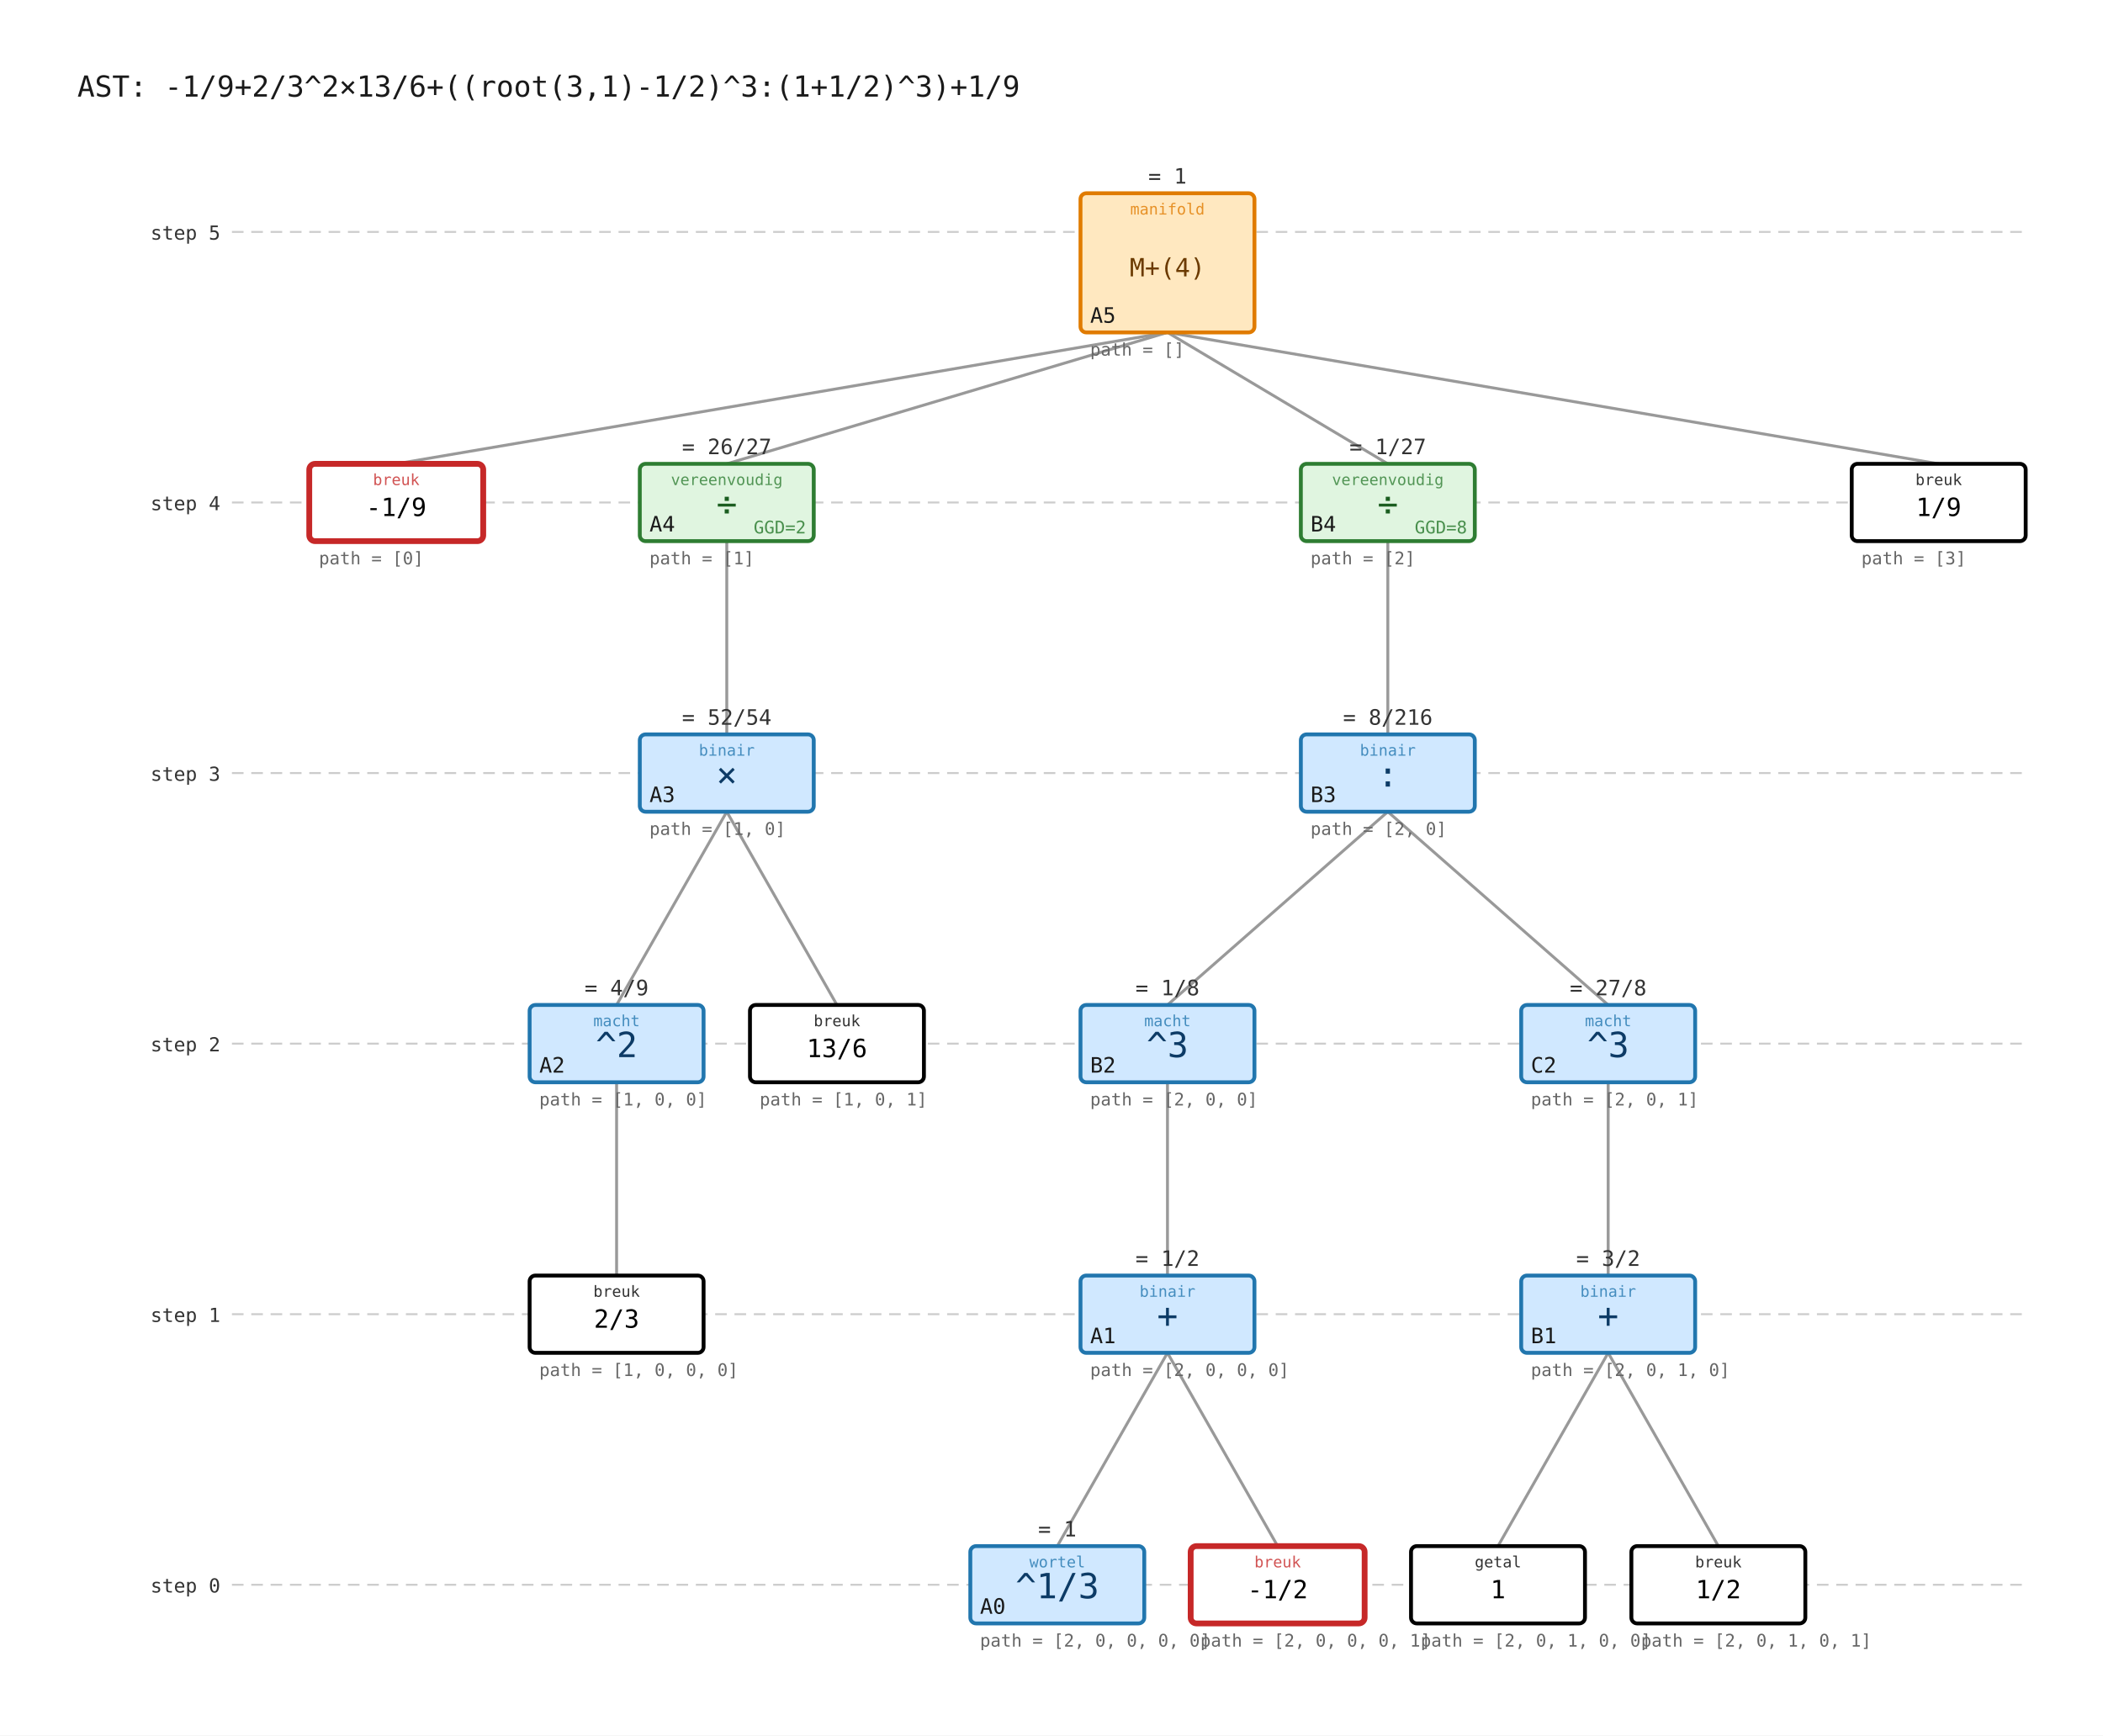
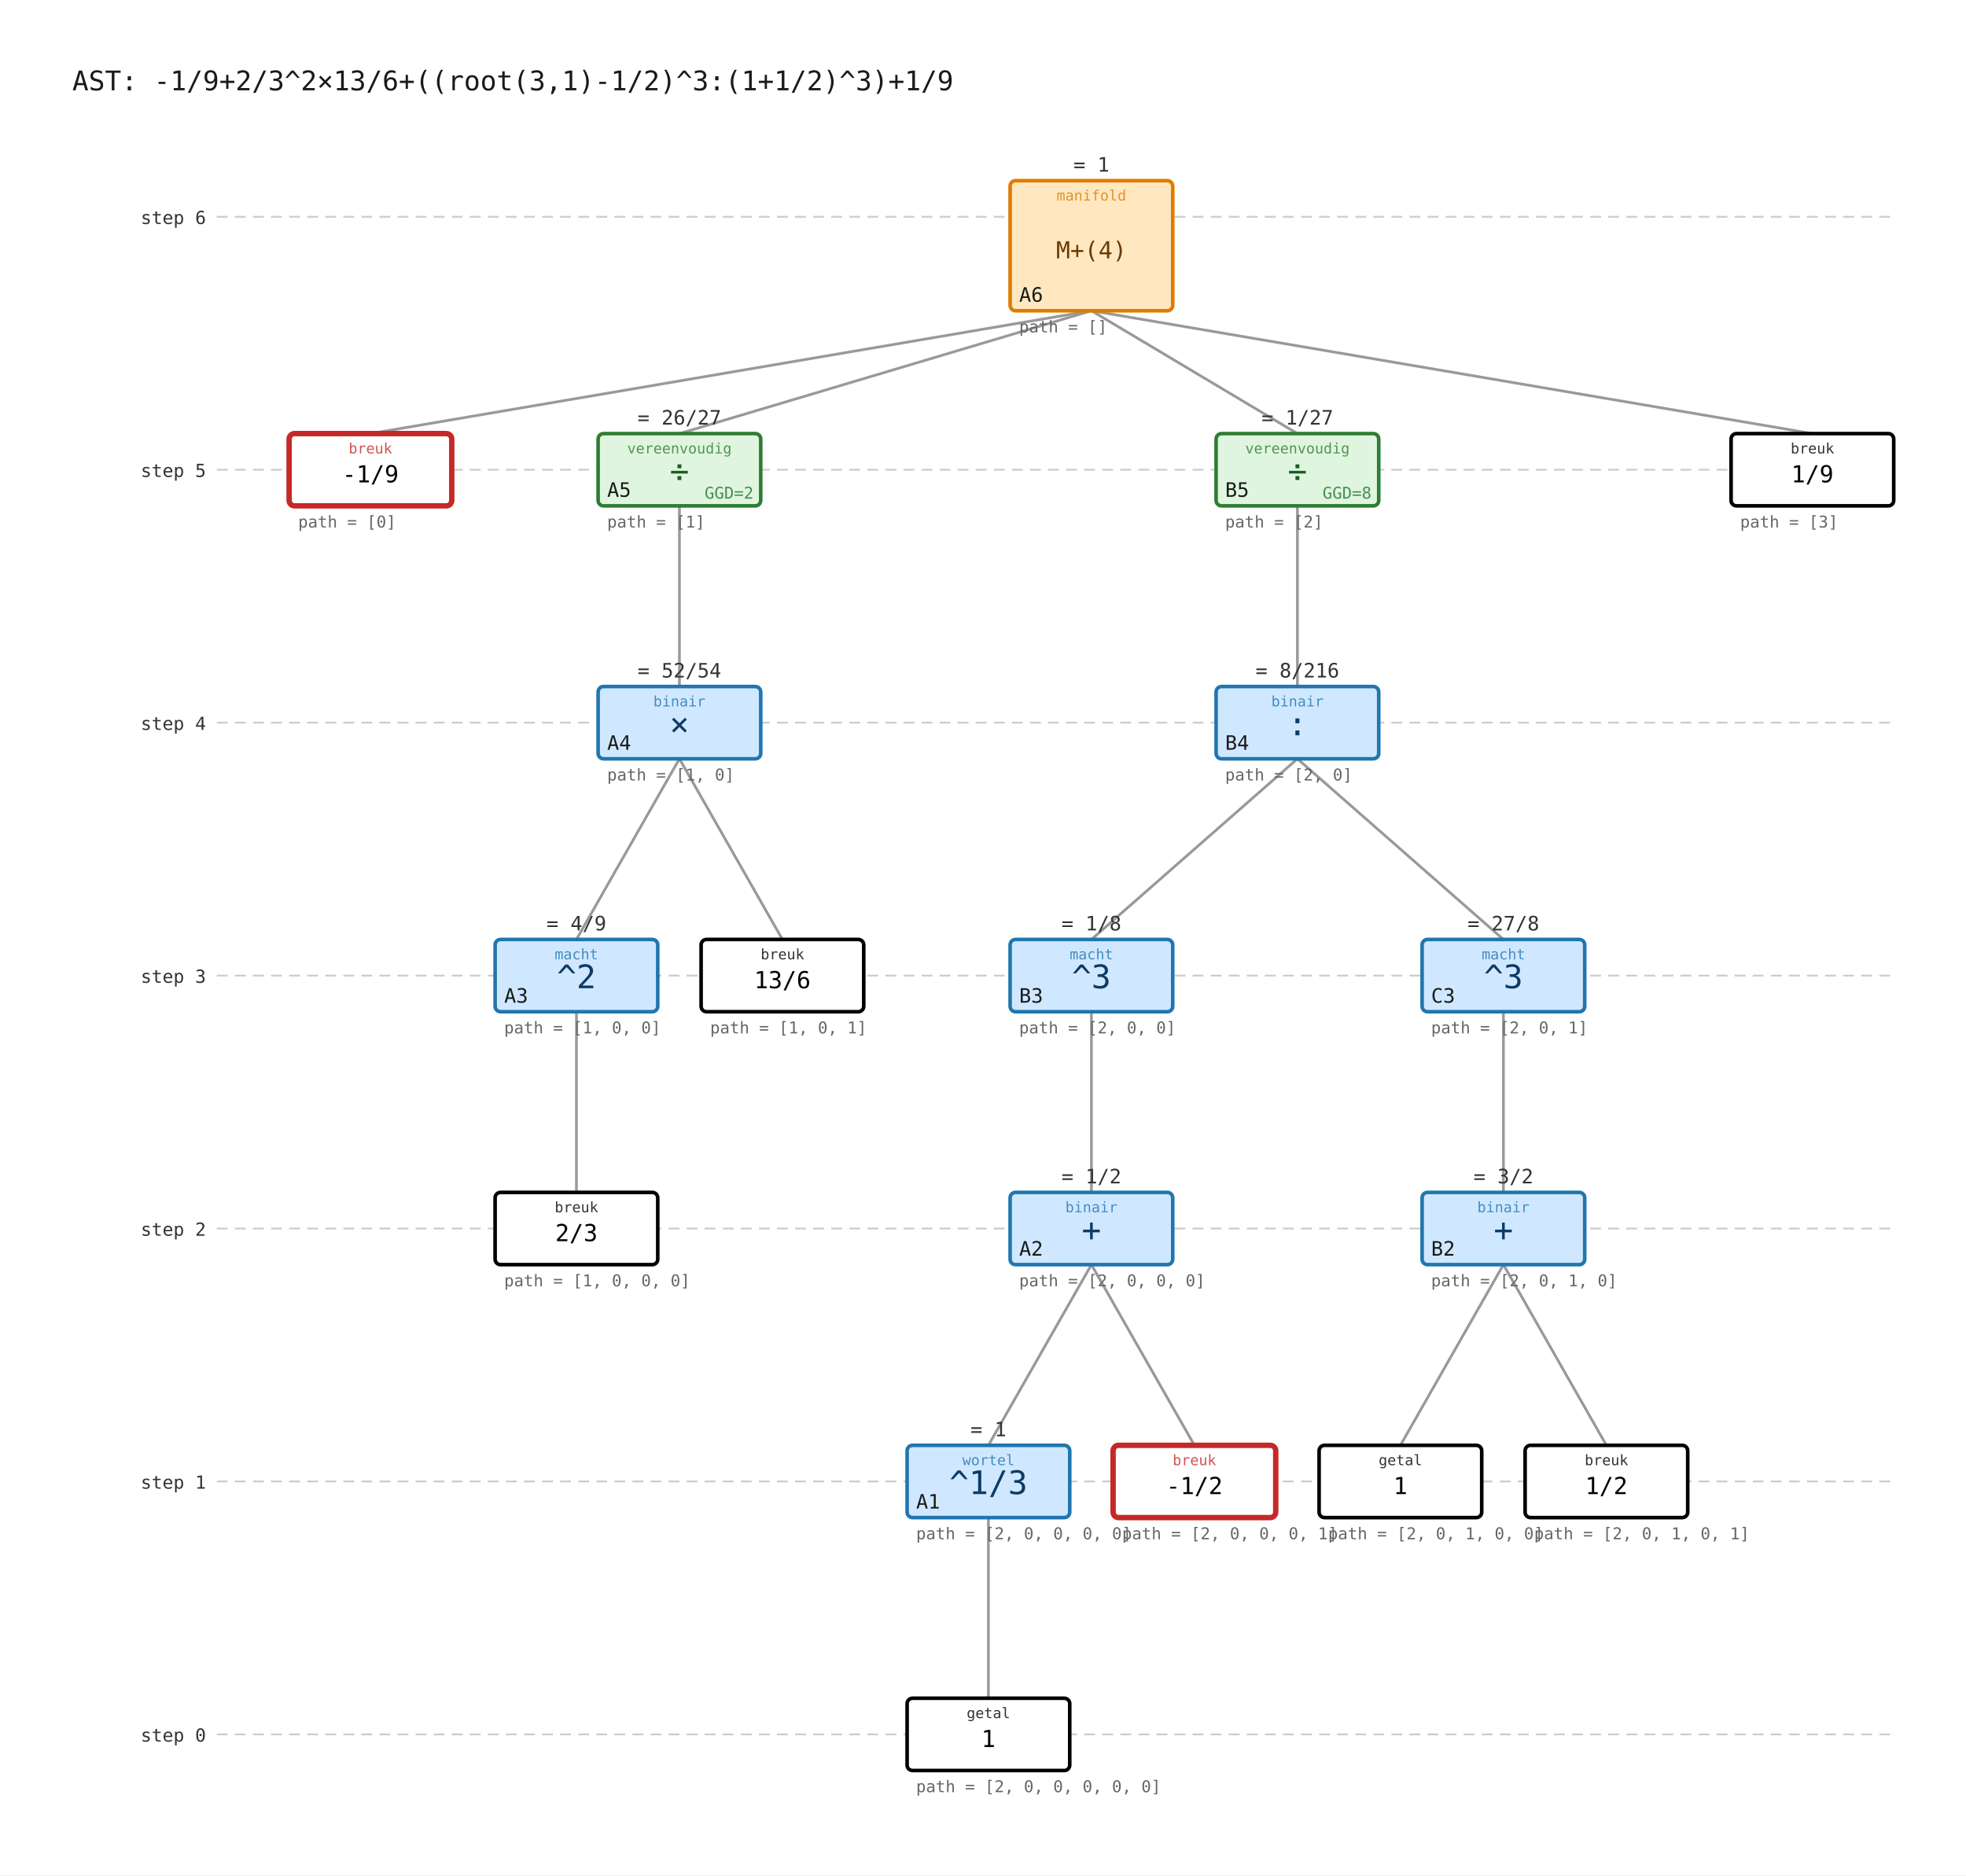
- <svg xmlns="http://www.w3.org/2000/svg" width="1088" height="898" viewBox="0 0 1088 898">
+ <svg xmlns="http://www.w3.org/2000/svg" width="1088" height="1038" viewBox="0 0 1088 1038">
  <rect width="100%" height="100%" fill="#FFFFFF" />
  <text x="40" y="50" font-family="JetBrains Mono, Consolas, monospace" font-size="15" font-weight="500" fill="#1a1a1a">AST: -1/9+2/3^2×13/6+((root(3,1)-1/2)^3:(1+1/2)^3)+1/9</text>
+   <line x1="120" y1="960" x2="1048" y2="960" stroke="#CCCCCC" stroke-width="1" stroke-dasharray="6,4" />
+   <text x="114" y="964" text-anchor="end" font-family="JetBrains Mono, Consolas, monospace" font-size="10" font-weight="500" fill="#333">step 0</text>
  <line x1="120" y1="820" x2="1048" y2="820" stroke="#CCCCCC" stroke-width="1" stroke-dasharray="6,4" />
-   <text x="114" y="824" text-anchor="end" font-family="JetBrains Mono, Consolas, monospace" font-size="10" font-weight="500" fill="#333">step 0</text>
+   <text x="114" y="824" text-anchor="end" font-family="JetBrains Mono, Consolas, monospace" font-size="10" font-weight="500" fill="#333">step 1</text>
  <line x1="120" y1="680" x2="1048" y2="680" stroke="#CCCCCC" stroke-width="1" stroke-dasharray="6,4" />
-   <text x="114" y="684" text-anchor="end" font-family="JetBrains Mono, Consolas, monospace" font-size="10" font-weight="500" fill="#333">step 1</text>
+   <text x="114" y="684" text-anchor="end" font-family="JetBrains Mono, Consolas, monospace" font-size="10" font-weight="500" fill="#333">step 2</text>
  <line x1="120" y1="540" x2="1048" y2="540" stroke="#CCCCCC" stroke-width="1" stroke-dasharray="6,4" />
-   <text x="114" y="544" text-anchor="end" font-family="JetBrains Mono, Consolas, monospace" font-size="10" font-weight="500" fill="#333">step 2</text>
+   <text x="114" y="544" text-anchor="end" font-family="JetBrains Mono, Consolas, monospace" font-size="10" font-weight="500" fill="#333">step 3</text>
  <line x1="120" y1="400" x2="1048" y2="400" stroke="#CCCCCC" stroke-width="1" stroke-dasharray="6,4" />
-   <text x="114" y="404" text-anchor="end" font-family="JetBrains Mono, Consolas, monospace" font-size="10" font-weight="500" fill="#333">step 3</text>
+   <text x="114" y="404" text-anchor="end" font-family="JetBrains Mono, Consolas, monospace" font-size="10" font-weight="500" fill="#333">step 4</text>
  <line x1="120" y1="260" x2="1048" y2="260" stroke="#CCCCCC" stroke-width="1" stroke-dasharray="6,4" />
-   <text x="114" y="264" text-anchor="end" font-family="JetBrains Mono, Consolas, monospace" font-size="10" font-weight="500" fill="#333">step 4</text>
+   <text x="114" y="264" text-anchor="end" font-family="JetBrains Mono, Consolas, monospace" font-size="10" font-weight="500" fill="#333">step 5</text>
  <line x1="120" y1="120" x2="1048" y2="120" stroke="#CCCCCC" stroke-width="1" stroke-dasharray="6,4" />
-   <text x="114" y="124" text-anchor="end" font-family="JetBrains Mono, Consolas, monospace" font-size="10" font-weight="500" fill="#333">step 5</text>
+   <text x="114" y="124" text-anchor="end" font-family="JetBrains Mono, Consolas, monospace" font-size="10" font-weight="500" fill="#333">step 6</text>
  <line x1="604.0" y1="172" x2="205.0" y2="240" stroke="#999" stroke-width="1.5" stroke-dasharray="none" />
  <line x1="604.0" y1="172" x2="376.0" y2="240" stroke="#999" stroke-width="1.5" stroke-dasharray="none" />
  <line x1="604.0" y1="172" x2="718.0" y2="240" stroke="#999" stroke-width="1.5" stroke-dasharray="none" />
  <line x1="604.0" y1="172" x2="1003.0" y2="240" stroke="#999" stroke-width="1.5" stroke-dasharray="none" />
  <rect x="559.0" y="100" width="90" height="72" rx="3" ry="3" fill="#FFE8C0" stroke="#E07B00" stroke-width="2" />
  <text x="604.0" y="143.0" text-anchor="middle" font-family="JetBrains Mono, Consolas, monospace" font-size="13" font-weight="500" fill="#6B3A00">M+(4)</text>
  <text x="604.0" y="111" text-anchor="middle" font-family="JetBrains Mono, Consolas, monospace" font-size="8" fill="#E07B00" opacity="0.8">manifold</text>
-   <text x="564.0" y="167" text-anchor="start" font-family="JetBrains Mono, Consolas, monospace" font-size="11" font-weight="500" fill="#1a1a1a">A5</text>
+   <text x="564.0" y="167" text-anchor="start" font-family="JetBrains Mono, Consolas, monospace" font-size="11" font-weight="500" fill="#1a1a1a">A6</text>
  <text x="564.0" y="184" text-anchor="start" font-family="JetBrains Mono, Consolas, monospace" font-size="9" font-weight="400" fill="#666">path = []</text>
  <text x="604.0" y="95" text-anchor="middle" font-family="JetBrains Mono, Consolas, monospace" font-size="11" font-weight="400" fill="#333">= 1</text>
  <rect x="160.0" y="240" width="90" height="40" rx="3" ry="3" fill="#FFFFFF" stroke="#C62828" stroke-width="3" />
  <text x="205.0" y="267.0" text-anchor="middle" font-family="JetBrains Mono, Consolas, monospace" font-size="13" font-weight="500" fill="#000000">-1/9</text>
  <text x="205.0" y="251" text-anchor="middle" font-family="JetBrains Mono, Consolas, monospace" font-size="8" fill="#C62828" opacity="0.8">breuk</text>
  <text x="165.0" y="292" text-anchor="start" font-family="JetBrains Mono, Consolas, monospace" font-size="9" font-weight="400" fill="#666">path = [0]</text>
  <line x1="376.0" y1="280" x2="376.0" y2="380" stroke="#999" stroke-width="1.5" stroke-dasharray="none" />
  <rect x="331.0" y="240" width="90" height="40" rx="3" ry="3" fill="#E0F5E0" stroke="#2E7D32" stroke-width="2" />
  <text x="376.0" y="267.0" text-anchor="middle" font-family="JetBrains Mono, Consolas, monospace" font-size="18" font-weight="500" fill="#1B5E20">÷</text>
  <text x="417.0" y="276" text-anchor="end" font-family="JetBrains Mono, Consolas, monospace" font-size="9" font-weight="500" fill="#2E7D32" opacity="0.85">GGD=2</text>
  <text x="376.0" y="251" text-anchor="middle" font-family="JetBrains Mono, Consolas, monospace" font-size="8" fill="#2E7D32" opacity="0.8">vereenvoudig</text>
-   <text x="336.0" y="275" text-anchor="start" font-family="JetBrains Mono, Consolas, monospace" font-size="11" font-weight="500" fill="#1a1a1a">A4</text>
+   <text x="336.0" y="275" text-anchor="start" font-family="JetBrains Mono, Consolas, monospace" font-size="11" font-weight="500" fill="#1a1a1a">A5</text>
  <text x="336.0" y="292" text-anchor="start" font-family="JetBrains Mono, Consolas, monospace" font-size="9" font-weight="400" fill="#666">path = [1]</text>
  <text x="376.0" y="235" text-anchor="middle" font-family="JetBrains Mono, Consolas, monospace" font-size="11" font-weight="400" fill="#333">= 26/27</text>
  <line x1="376.0" y1="420" x2="319.0" y2="520" stroke="#999" stroke-width="1.5" stroke-dasharray="none" />
  <line x1="376.0" y1="420" x2="433.0" y2="520" stroke="#999" stroke-width="1.5" stroke-dasharray="none" />
  <rect x="331.0" y="380" width="90" height="40" rx="3" ry="3" fill="#D0E8FF" stroke="#2176AE" stroke-width="2" />
  <text x="376.0" y="407.0" text-anchor="middle" font-family="JetBrains Mono, Consolas, monospace" font-size="18" font-weight="500" fill="#0D3B66">×</text>
  <text x="376.0" y="391" text-anchor="middle" font-family="JetBrains Mono, Consolas, monospace" font-size="8" fill="#2176AE" opacity="0.8">binair</text>
-   <text x="336.0" y="415" text-anchor="start" font-family="JetBrains Mono, Consolas, monospace" font-size="11" font-weight="500" fill="#1a1a1a">A3</text>
+   <text x="336.0" y="415" text-anchor="start" font-family="JetBrains Mono, Consolas, monospace" font-size="11" font-weight="500" fill="#1a1a1a">A4</text>
  <text x="336.0" y="432" text-anchor="start" font-family="JetBrains Mono, Consolas, monospace" font-size="9" font-weight="400" fill="#666">path = [1, 0]</text>
  <text x="376.0" y="375" text-anchor="middle" font-family="JetBrains Mono, Consolas, monospace" font-size="11" font-weight="400" fill="#333">= 52/54</text>
  <line x1="319.0" y1="560" x2="319.0" y2="660" stroke="#999" stroke-width="1.5" stroke-dasharray="none" />
  <rect x="274.0" y="520" width="90" height="40" rx="3" ry="3" fill="#D0E8FF" stroke="#2176AE" stroke-width="2" />
  <text x="319.0" y="547.0" text-anchor="middle" font-family="JetBrains Mono, Consolas, monospace" font-size="18" font-weight="500" fill="#0D3B66">^2</text>
  <text x="319.0" y="531" text-anchor="middle" font-family="JetBrains Mono, Consolas, monospace" font-size="8" fill="#2176AE" opacity="0.8">macht</text>
-   <text x="279.0" y="555" text-anchor="start" font-family="JetBrains Mono, Consolas, monospace" font-size="11" font-weight="500" fill="#1a1a1a">A2</text>
+   <text x="279.0" y="555" text-anchor="start" font-family="JetBrains Mono, Consolas, monospace" font-size="11" font-weight="500" fill="#1a1a1a">A3</text>
  <text x="279.0" y="572" text-anchor="start" font-family="JetBrains Mono, Consolas, monospace" font-size="9" font-weight="400" fill="#666">path = [1, 0, 0]</text>
  <text x="319.0" y="515" text-anchor="middle" font-family="JetBrains Mono, Consolas, monospace" font-size="11" font-weight="400" fill="#333">= 4/9</text>
  <rect x="274.0" y="660" width="90" height="40" rx="3" ry="3" fill="#FFFFFF" stroke="#000000" stroke-width="2" />
  <text x="319.0" y="687.0" text-anchor="middle" font-family="JetBrains Mono, Consolas, monospace" font-size="13" font-weight="500" fill="#000000">2/3</text>
  <text x="319.0" y="671" text-anchor="middle" font-family="JetBrains Mono, Consolas, monospace" font-size="8" fill="#000000" opacity="0.8">breuk</text>
  <text x="279.0" y="712" text-anchor="start" font-family="JetBrains Mono, Consolas, monospace" font-size="9" font-weight="400" fill="#666">path = [1, 0, 0, 0]</text>
  <rect x="388.0" y="520" width="90" height="40" rx="3" ry="3" fill="#FFFFFF" stroke="#000000" stroke-width="2" />
  <text x="433.0" y="547.0" text-anchor="middle" font-family="JetBrains Mono, Consolas, monospace" font-size="13" font-weight="500" fill="#000000">13/6</text>
  <text x="433.0" y="531" text-anchor="middle" font-family="JetBrains Mono, Consolas, monospace" font-size="8" fill="#000000" opacity="0.8">breuk</text>
  <text x="393.0" y="572" text-anchor="start" font-family="JetBrains Mono, Consolas, monospace" font-size="9" font-weight="400" fill="#666">path = [1, 0, 1]</text>
  <line x1="718.0" y1="280" x2="718.0" y2="380" stroke="#999" stroke-width="1.5" stroke-dasharray="none" />
  <rect x="673.0" y="240" width="90" height="40" rx="3" ry="3" fill="#E0F5E0" stroke="#2E7D32" stroke-width="2" />
  <text x="718.0" y="267.0" text-anchor="middle" font-family="JetBrains Mono, Consolas, monospace" font-size="18" font-weight="500" fill="#1B5E20">÷</text>
  <text x="759.0" y="276" text-anchor="end" font-family="JetBrains Mono, Consolas, monospace" font-size="9" font-weight="500" fill="#2E7D32" opacity="0.85">GGD=8</text>
  <text x="718.0" y="251" text-anchor="middle" font-family="JetBrains Mono, Consolas, monospace" font-size="8" fill="#2E7D32" opacity="0.8">vereenvoudig</text>
-   <text x="678.0" y="275" text-anchor="start" font-family="JetBrains Mono, Consolas, monospace" font-size="11" font-weight="500" fill="#1a1a1a">B4</text>
+   <text x="678.0" y="275" text-anchor="start" font-family="JetBrains Mono, Consolas, monospace" font-size="11" font-weight="500" fill="#1a1a1a">B5</text>
  <text x="678.0" y="292" text-anchor="start" font-family="JetBrains Mono, Consolas, monospace" font-size="9" font-weight="400" fill="#666">path = [2]</text>
  <text x="718.0" y="235" text-anchor="middle" font-family="JetBrains Mono, Consolas, monospace" font-size="11" font-weight="400" fill="#333">= 1/27</text>
  <line x1="718.0" y1="420" x2="604.0" y2="520" stroke="#999" stroke-width="1.5" stroke-dasharray="none" />
  <line x1="718.0" y1="420" x2="832.0" y2="520" stroke="#999" stroke-width="1.5" stroke-dasharray="none" />
  <rect x="673.0" y="380" width="90" height="40" rx="3" ry="3" fill="#D0E8FF" stroke="#2176AE" stroke-width="2" />
  <text x="718.0" y="407.0" text-anchor="middle" font-family="JetBrains Mono, Consolas, monospace" font-size="18" font-weight="500" fill="#0D3B66">:</text>
  <text x="718.0" y="391" text-anchor="middle" font-family="JetBrains Mono, Consolas, monospace" font-size="8" fill="#2176AE" opacity="0.8">binair</text>
-   <text x="678.0" y="415" text-anchor="start" font-family="JetBrains Mono, Consolas, monospace" font-size="11" font-weight="500" fill="#1a1a1a">B3</text>
+   <text x="678.0" y="415" text-anchor="start" font-family="JetBrains Mono, Consolas, monospace" font-size="11" font-weight="500" fill="#1a1a1a">B4</text>
  <text x="678.0" y="432" text-anchor="start" font-family="JetBrains Mono, Consolas, monospace" font-size="9" font-weight="400" fill="#666">path = [2, 0]</text>
  <text x="718.0" y="375" text-anchor="middle" font-family="JetBrains Mono, Consolas, monospace" font-size="11" font-weight="400" fill="#333">= 8/216</text>
  <line x1="604.0" y1="560" x2="604.0" y2="660" stroke="#999" stroke-width="1.5" stroke-dasharray="none" />
  <rect x="559.0" y="520" width="90" height="40" rx="3" ry="3" fill="#D0E8FF" stroke="#2176AE" stroke-width="2" />
  <text x="604.0" y="547.0" text-anchor="middle" font-family="JetBrains Mono, Consolas, monospace" font-size="18" font-weight="500" fill="#0D3B66">^3</text>
  <text x="604.0" y="531" text-anchor="middle" font-family="JetBrains Mono, Consolas, monospace" font-size="8" fill="#2176AE" opacity="0.8">macht</text>
-   <text x="564.0" y="555" text-anchor="start" font-family="JetBrains Mono, Consolas, monospace" font-size="11" font-weight="500" fill="#1a1a1a">B2</text>
+   <text x="564.0" y="555" text-anchor="start" font-family="JetBrains Mono, Consolas, monospace" font-size="11" font-weight="500" fill="#1a1a1a">B3</text>
  <text x="564.0" y="572" text-anchor="start" font-family="JetBrains Mono, Consolas, monospace" font-size="9" font-weight="400" fill="#666">path = [2, 0, 0]</text>
  <text x="604.0" y="515" text-anchor="middle" font-family="JetBrains Mono, Consolas, monospace" font-size="11" font-weight="400" fill="#333">= 1/8</text>
  <line x1="604.0" y1="700" x2="547.0" y2="800" stroke="#999" stroke-width="1.5" stroke-dasharray="none" />
  <line x1="604.0" y1="700" x2="661.0" y2="800" stroke="#999" stroke-width="1.5" stroke-dasharray="none" />
  <rect x="559.0" y="660" width="90" height="40" rx="3" ry="3" fill="#D0E8FF" stroke="#2176AE" stroke-width="2" />
  <text x="604.0" y="687.0" text-anchor="middle" font-family="JetBrains Mono, Consolas, monospace" font-size="18" font-weight="500" fill="#0D3B66">+</text>
  <text x="604.0" y="671" text-anchor="middle" font-family="JetBrains Mono, Consolas, monospace" font-size="8" fill="#2176AE" opacity="0.8">binair</text>
-   <text x="564.0" y="695" text-anchor="start" font-family="JetBrains Mono, Consolas, monospace" font-size="11" font-weight="500" fill="#1a1a1a">A1</text>
+   <text x="564.0" y="695" text-anchor="start" font-family="JetBrains Mono, Consolas, monospace" font-size="11" font-weight="500" fill="#1a1a1a">A2</text>
  <text x="564.0" y="712" text-anchor="start" font-family="JetBrains Mono, Consolas, monospace" font-size="9" font-weight="400" fill="#666">path = [2, 0, 0, 0]</text>
  <text x="604.0" y="655" text-anchor="middle" font-family="JetBrains Mono, Consolas, monospace" font-size="11" font-weight="400" fill="#333">= 1/2</text>
+   <line x1="547.0" y1="840" x2="547.0" y2="940" stroke="#999" stroke-width="1.5" stroke-dasharray="none" />
  <rect x="502.0" y="800" width="90" height="40" rx="3" ry="3" fill="#D0E8FF" stroke="#2176AE" stroke-width="2" />
  <text x="547.0" y="827.0" text-anchor="middle" font-family="JetBrains Mono, Consolas, monospace" font-size="18" font-weight="500" fill="#0D3B66">^1/3</text>
  <text x="547.0" y="811" text-anchor="middle" font-family="JetBrains Mono, Consolas, monospace" font-size="8" fill="#2176AE" opacity="0.8">wortel</text>
-   <text x="507.0" y="835" text-anchor="start" font-family="JetBrains Mono, Consolas, monospace" font-size="11" font-weight="500" fill="#1a1a1a">A0</text>
+   <text x="507.0" y="835" text-anchor="start" font-family="JetBrains Mono, Consolas, monospace" font-size="11" font-weight="500" fill="#1a1a1a">A1</text>
  <text x="507.0" y="852" text-anchor="start" font-family="JetBrains Mono, Consolas, monospace" font-size="9" font-weight="400" fill="#666">path = [2, 0, 0, 0, 0]</text>
  <text x="547.0" y="795" text-anchor="middle" font-family="JetBrains Mono, Consolas, monospace" font-size="11" font-weight="400" fill="#333">= 1</text>
+   <rect x="502.0" y="940" width="90" height="40" rx="3" ry="3" fill="#FFFFFF" stroke="#000000" stroke-width="2" />
+   <text x="547.0" y="967.0" text-anchor="middle" font-family="JetBrains Mono, Consolas, monospace" font-size="13" font-weight="500" fill="#000000">1</text>
+   <text x="547.0" y="951" text-anchor="middle" font-family="JetBrains Mono, Consolas, monospace" font-size="8" fill="#000000" opacity="0.8">getal</text>
+   <text x="507.0" y="992" text-anchor="start" font-family="JetBrains Mono, Consolas, monospace" font-size="9" font-weight="400" fill="#666">path = [2, 0, 0, 0, 0, 0]</text>
  <rect x="616.0" y="800" width="90" height="40" rx="3" ry="3" fill="#FFFFFF" stroke="#C62828" stroke-width="3" />
  <text x="661.0" y="827.0" text-anchor="middle" font-family="JetBrains Mono, Consolas, monospace" font-size="13" font-weight="500" fill="#000000">-1/2</text>
  <text x="661.0" y="811" text-anchor="middle" font-family="JetBrains Mono, Consolas, monospace" font-size="8" fill="#C62828" opacity="0.8">breuk</text>
  <text x="621.0" y="852" text-anchor="start" font-family="JetBrains Mono, Consolas, monospace" font-size="9" font-weight="400" fill="#666">path = [2, 0, 0, 0, 1]</text>
  <line x1="832.0" y1="560" x2="832.0" y2="660" stroke="#999" stroke-width="1.5" stroke-dasharray="none" />
  <rect x="787.0" y="520" width="90" height="40" rx="3" ry="3" fill="#D0E8FF" stroke="#2176AE" stroke-width="2" />
  <text x="832.0" y="547.0" text-anchor="middle" font-family="JetBrains Mono, Consolas, monospace" font-size="18" font-weight="500" fill="#0D3B66">^3</text>
  <text x="832.0" y="531" text-anchor="middle" font-family="JetBrains Mono, Consolas, monospace" font-size="8" fill="#2176AE" opacity="0.8">macht</text>
-   <text x="792.0" y="555" text-anchor="start" font-family="JetBrains Mono, Consolas, monospace" font-size="11" font-weight="500" fill="#1a1a1a">C2</text>
+   <text x="792.0" y="555" text-anchor="start" font-family="JetBrains Mono, Consolas, monospace" font-size="11" font-weight="500" fill="#1a1a1a">C3</text>
  <text x="792.0" y="572" text-anchor="start" font-family="JetBrains Mono, Consolas, monospace" font-size="9" font-weight="400" fill="#666">path = [2, 0, 1]</text>
  <text x="832.0" y="515" text-anchor="middle" font-family="JetBrains Mono, Consolas, monospace" font-size="11" font-weight="400" fill="#333">= 27/8</text>
  <line x1="832.0" y1="700" x2="775.0" y2="800" stroke="#999" stroke-width="1.5" stroke-dasharray="none" />
  <line x1="832.0" y1="700" x2="889.0" y2="800" stroke="#999" stroke-width="1.5" stroke-dasharray="none" />
  <rect x="787.0" y="660" width="90" height="40" rx="3" ry="3" fill="#D0E8FF" stroke="#2176AE" stroke-width="2" />
  <text x="832.0" y="687.0" text-anchor="middle" font-family="JetBrains Mono, Consolas, monospace" font-size="18" font-weight="500" fill="#0D3B66">+</text>
  <text x="832.0" y="671" text-anchor="middle" font-family="JetBrains Mono, Consolas, monospace" font-size="8" fill="#2176AE" opacity="0.8">binair</text>
-   <text x="792.0" y="695" text-anchor="start" font-family="JetBrains Mono, Consolas, monospace" font-size="11" font-weight="500" fill="#1a1a1a">B1</text>
+   <text x="792.0" y="695" text-anchor="start" font-family="JetBrains Mono, Consolas, monospace" font-size="11" font-weight="500" fill="#1a1a1a">B2</text>
  <text x="792.0" y="712" text-anchor="start" font-family="JetBrains Mono, Consolas, monospace" font-size="9" font-weight="400" fill="#666">path = [2, 0, 1, 0]</text>
  <text x="832.0" y="655" text-anchor="middle" font-family="JetBrains Mono, Consolas, monospace" font-size="11" font-weight="400" fill="#333">= 3/2</text>
  <rect x="730.0" y="800" width="90" height="40" rx="3" ry="3" fill="#FFFFFF" stroke="#000000" stroke-width="2" />
  <text x="775.0" y="827.0" text-anchor="middle" font-family="JetBrains Mono, Consolas, monospace" font-size="13" font-weight="500" fill="#000000">1</text>
  <text x="775.0" y="811" text-anchor="middle" font-family="JetBrains Mono, Consolas, monospace" font-size="8" fill="#000000" opacity="0.8">getal</text>
  <text x="735.0" y="852" text-anchor="start" font-family="JetBrains Mono, Consolas, monospace" font-size="9" font-weight="400" fill="#666">path = [2, 0, 1, 0, 0]</text>
  <rect x="844.0" y="800" width="90" height="40" rx="3" ry="3" fill="#FFFFFF" stroke="#000000" stroke-width="2" />
  <text x="889.0" y="827.0" text-anchor="middle" font-family="JetBrains Mono, Consolas, monospace" font-size="13" font-weight="500" fill="#000000">1/2</text>
  <text x="889.0" y="811" text-anchor="middle" font-family="JetBrains Mono, Consolas, monospace" font-size="8" fill="#000000" opacity="0.8">breuk</text>
  <text x="849.0" y="852" text-anchor="start" font-family="JetBrains Mono, Consolas, monospace" font-size="9" font-weight="400" fill="#666">path = [2, 0, 1, 0, 1]</text>
  <rect x="958.0" y="240" width="90" height="40" rx="3" ry="3" fill="#FFFFFF" stroke="#000000" stroke-width="2" />
  <text x="1003.0" y="267.0" text-anchor="middle" font-family="JetBrains Mono, Consolas, monospace" font-size="13" font-weight="500" fill="#000000">1/9</text>
  <text x="1003.0" y="251" text-anchor="middle" font-family="JetBrains Mono, Consolas, monospace" font-size="8" fill="#000000" opacity="0.8">breuk</text>
  <text x="963.0" y="292" text-anchor="start" font-family="JetBrains Mono, Consolas, monospace" font-size="9" font-weight="400" fill="#666">path = [3]</text>
</svg>
